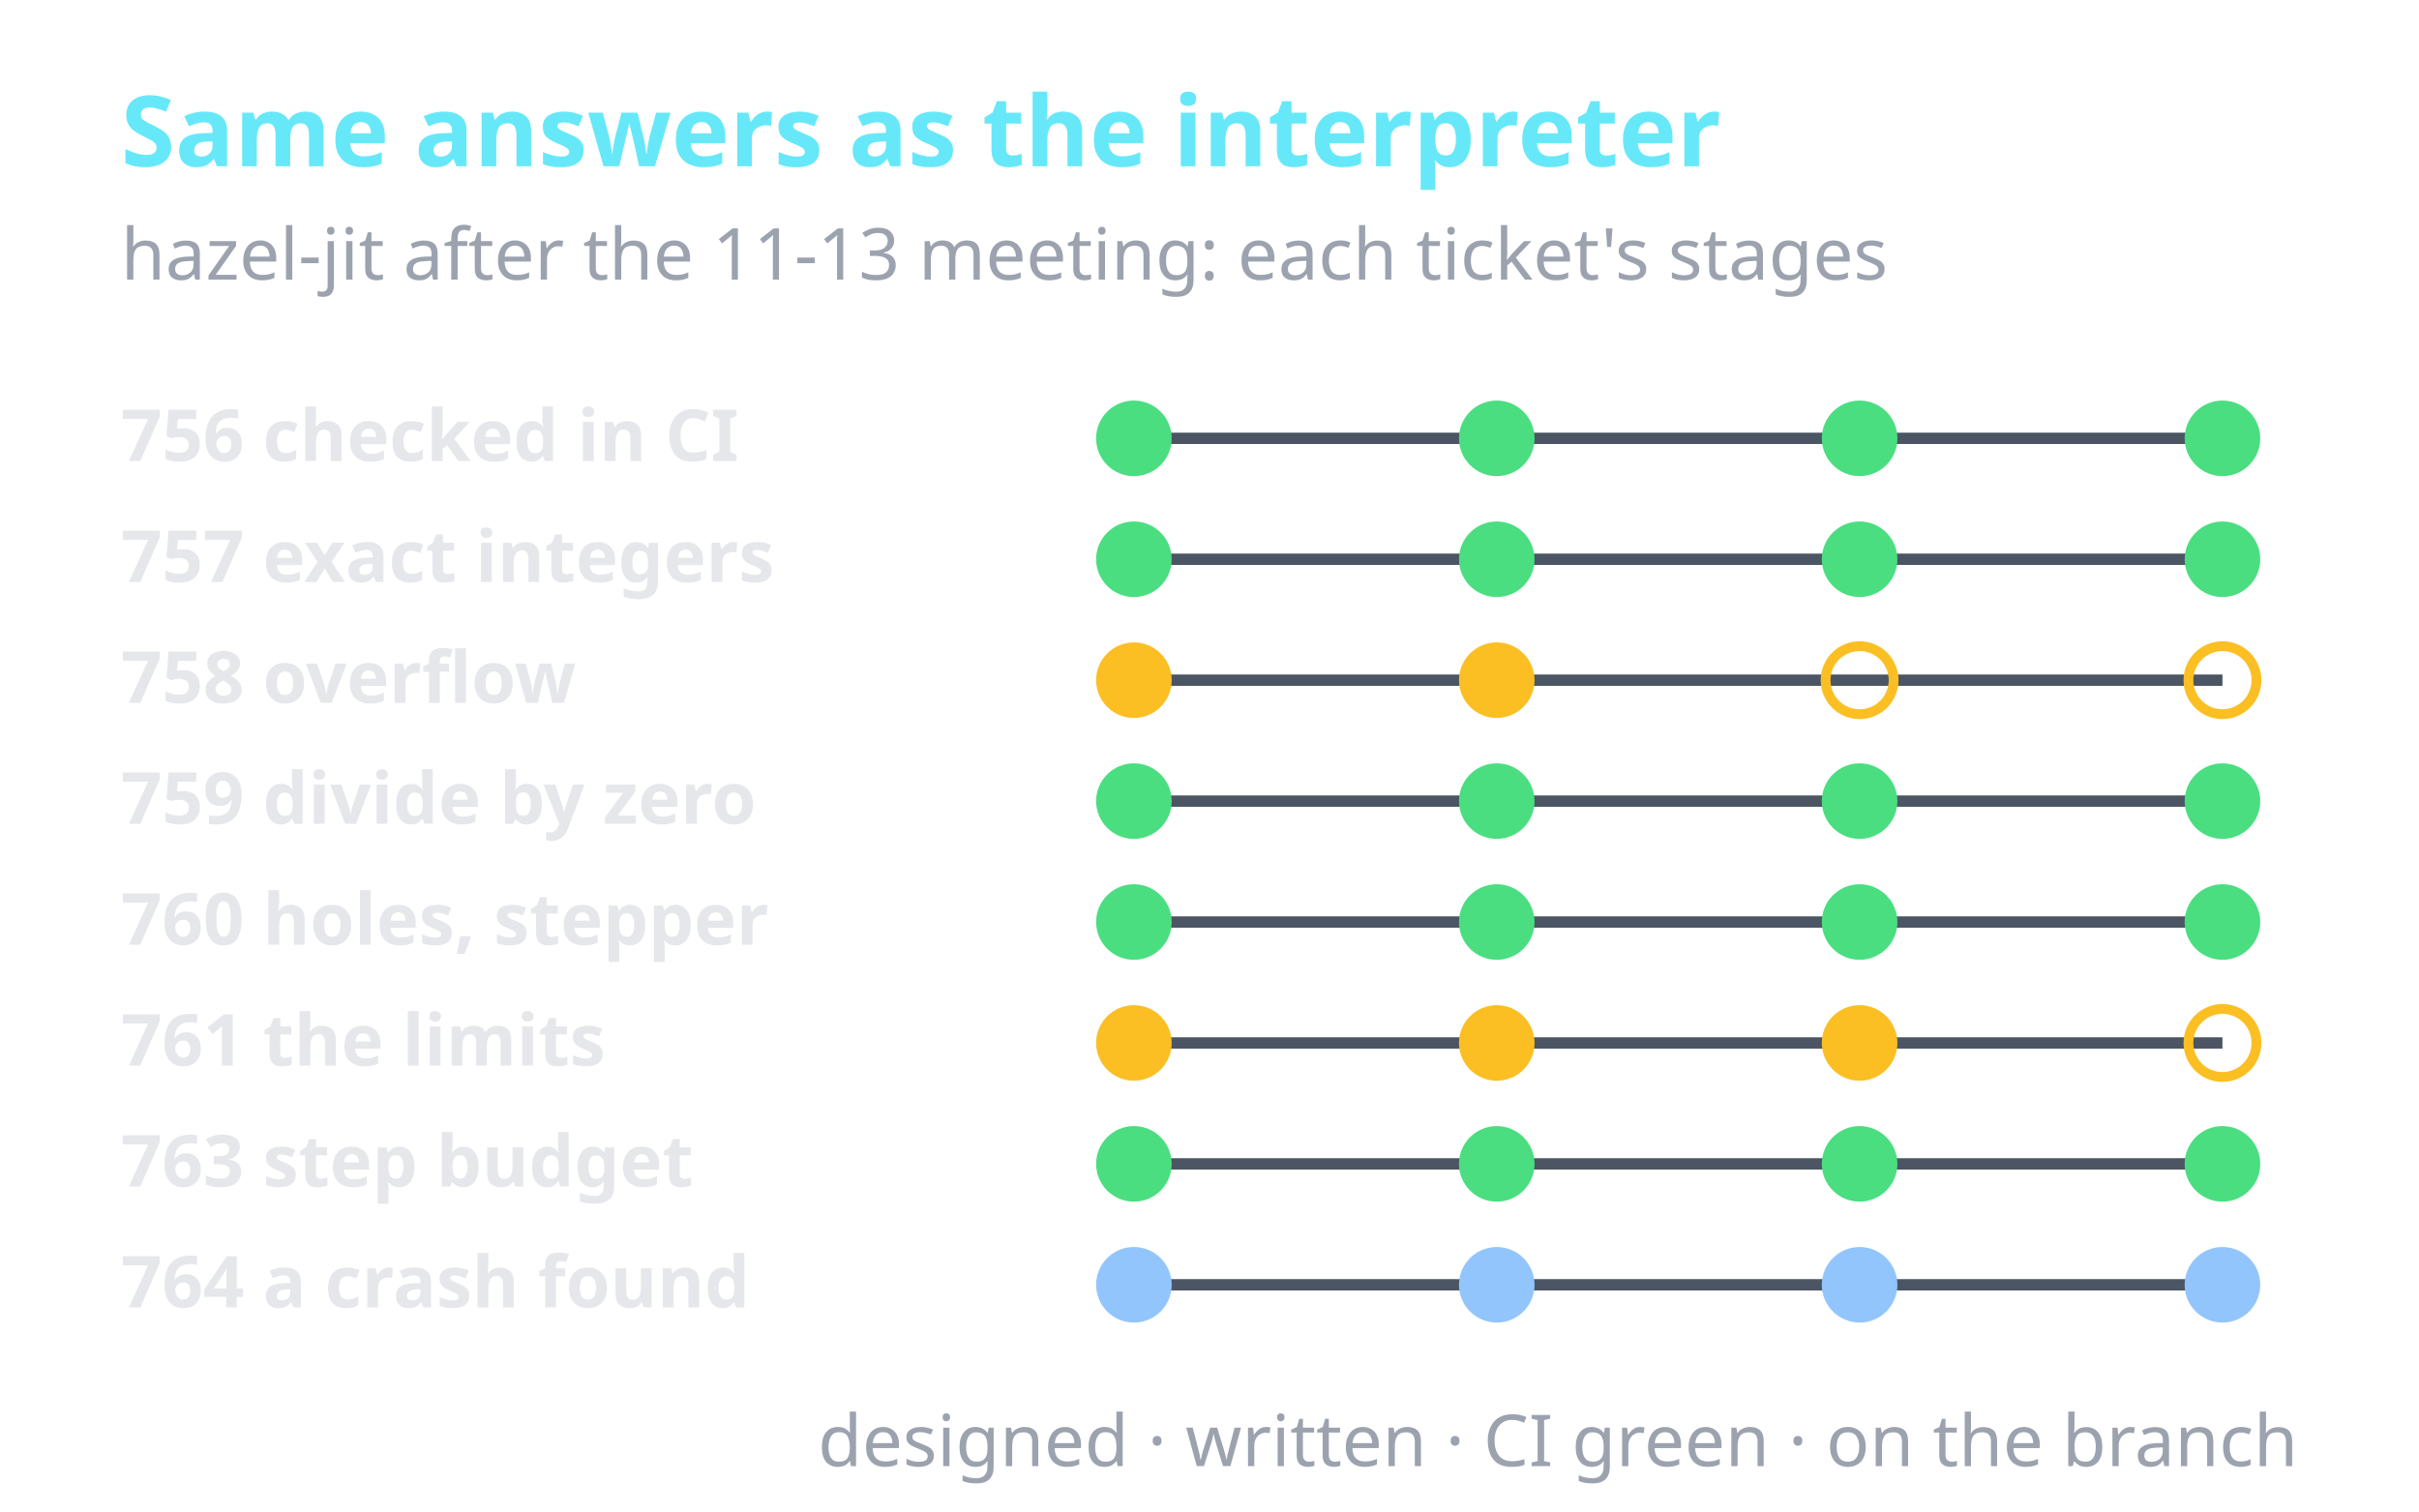
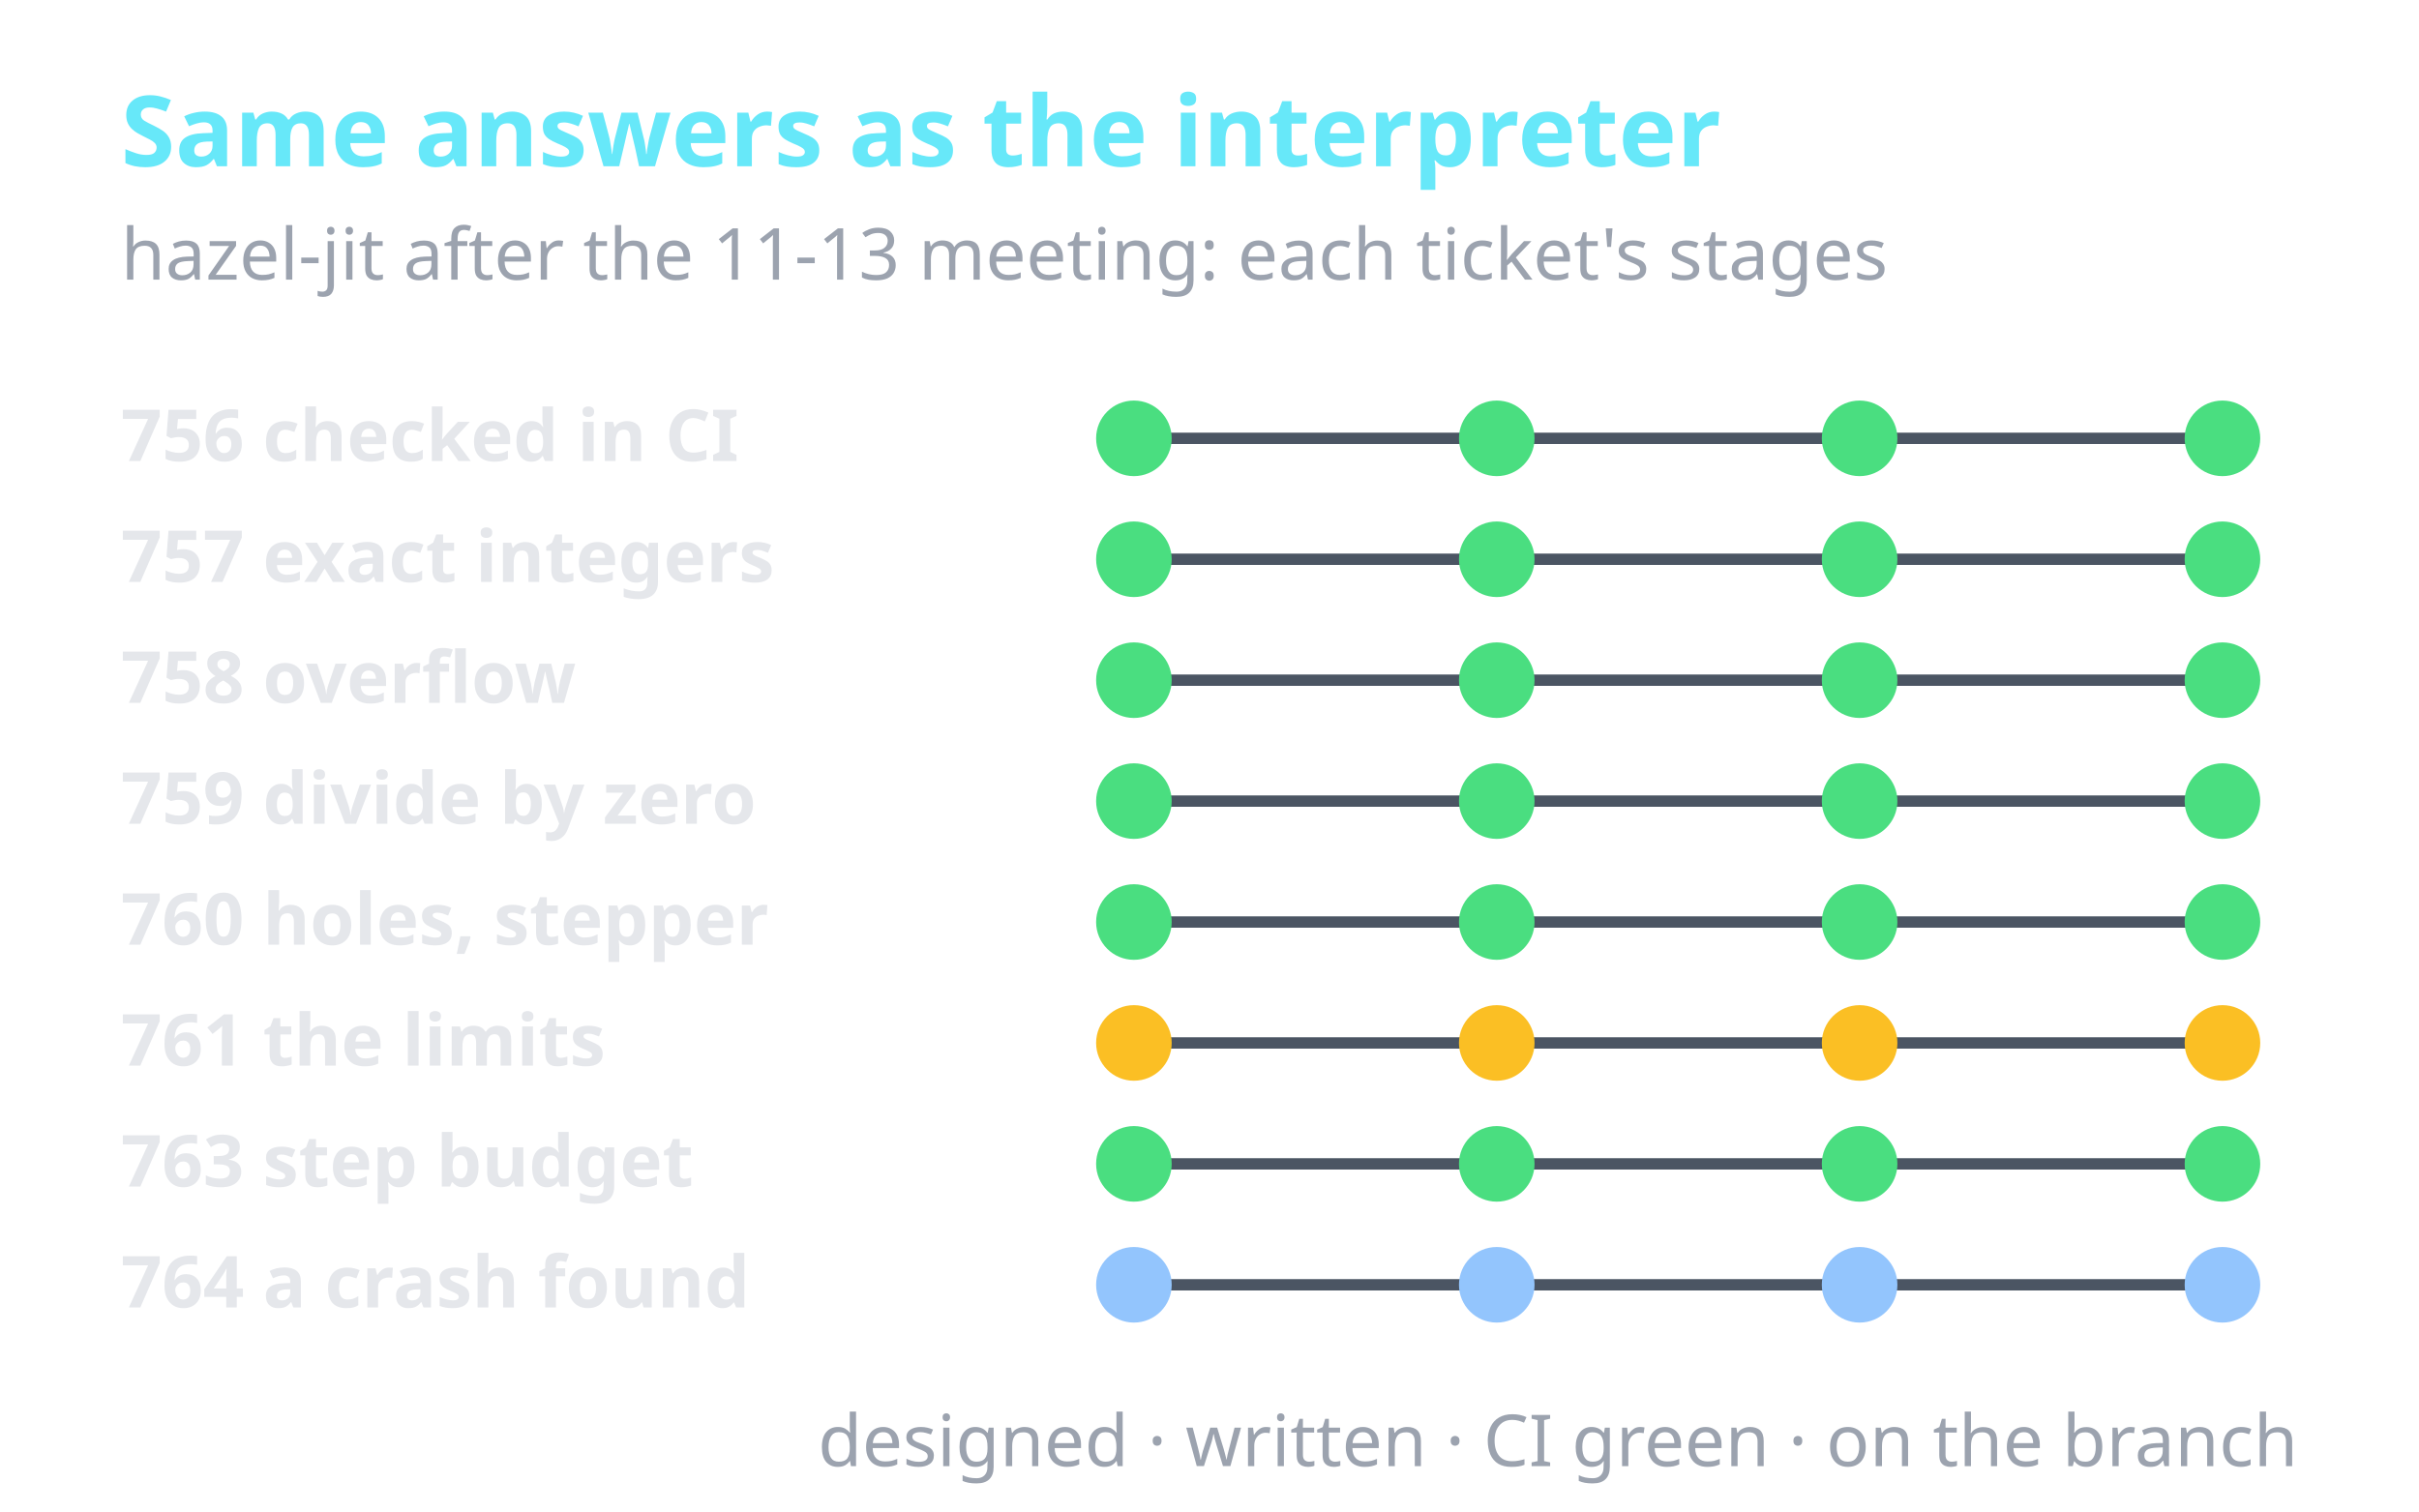
<svg xmlns="http://www.w3.org/2000/svg" viewBox="0 0 320 200" width="320" height="200">
  <style>.h{fill:#0e7490;font:700 13px system-ui,sans-serif}.m{fill:#6b7280;font:9.5px system-ui,sans-serif}.t{fill:#374151;font:600 9.5px system-ui,sans-serif}.ln{stroke:#d1d5db;stroke-width:1.5}
.d{fill:#15803d}.p{fill:#b45309}.w{fill:#9ca3af}.b{fill:#2563eb}.od{fill:none;stroke:#15803d;stroke-width:1.3}.op{fill:none;stroke:#b45309;stroke-width:1.3}.ow{fill:none;stroke:#9ca3af;stroke-width:1.3}
.h{fill:#67e8f9}.m{fill:#9ca3af}.t{fill:#e5e7eb}.ln{stroke:#4b5563}.d{fill:#4ade80}.p{fill:#fbbf24}.w{fill:#6b7280}.b{fill:#93c5fd}.od{stroke:#4ade80}.op{stroke:#fbbf24}.ow{stroke:#6b7280}
</style>
  <text class="h" x="16" y="22">Same answers as the interpreter</text>
  <text class="m" x="16" y="37">hazel-jit after the 11-13 meeting: each ticket's stages</text>
  <g transform="translate(0,52)">
    <text class="t" x="16" y="9">756 checked in CI</text>
    <line class="ln" x1="150" y1="6" x2="294" y2="6" />
    <circle class="d" cx="150" cy="6" r="5" />
    <circle class="d" cx="198" cy="6" r="5" />
    <circle class="d" cx="246" cy="6" r="5" />
    <circle class="d" cx="294" cy="6" r="5" />
  </g>
  <g transform="translate(0,68)">
    <text class="t" x="16" y="9">757 exact integers</text>
    <line class="ln" x1="150" y1="6" x2="294" y2="6" />
    <circle class="d" cx="150" cy="6" r="5" />
    <circle class="d" cx="198" cy="6" r="5" />
    <circle class="d" cx="246" cy="6" r="5" />
    <circle class="d" cx="294" cy="6" r="5" />
  </g>
  <g transform="translate(0,84)">
    <text class="t" x="16" y="9">758 overflow</text>
    <line class="ln" x1="150" y1="6" x2="294" y2="6" />
-     <circle class="p" cx="150" cy="6" r="5" />
-     <circle class="p" cx="198" cy="6" r="5" />
-     <circle class="op" cx="246" cy="6" r="4.5" />
-     <circle class="op" cx="294" cy="6" r="4.5" />
+     <circle class="d" cx="150" cy="6" r="5" />
+     <circle class="d" cx="198" cy="6" r="5" />
+     <circle class="d" cx="246" cy="6" r="5" />
+     <circle class="d" cx="294" cy="6" r="5" />
  </g>
  <g transform="translate(0,100)">
    <text class="t" x="16" y="9">759 divide by zero</text>
    <line class="ln" x1="150" y1="6" x2="294" y2="6" />
    <circle class="d" cx="150" cy="6" r="5" />
    <circle class="d" cx="198" cy="6" r="5" />
    <circle class="d" cx="246" cy="6" r="5" />
    <circle class="d" cx="294" cy="6" r="5" />
  </g>
  <g transform="translate(0,116)">
    <text class="t" x="16" y="9">760 holes, stepper</text>
    <line class="ln" x1="150" y1="6" x2="294" y2="6" />
    <circle class="d" cx="150" cy="6" r="5" />
    <circle class="d" cx="198" cy="6" r="5" />
    <circle class="d" cx="246" cy="6" r="5" />
    <circle class="d" cx="294" cy="6" r="5" />
  </g>
  <g transform="translate(0,132)">
    <text class="t" x="16" y="9">761 the limits</text>
    <line class="ln" x1="150" y1="6" x2="294" y2="6" />
    <circle class="p" cx="150" cy="6" r="5" />
    <circle class="p" cx="198" cy="6" r="5" />
    <circle class="p" cx="246" cy="6" r="5" />
-     <circle class="op" cx="294" cy="6" r="4.5" />
+     <circle class="p" cx="294" cy="6" r="5" />
  </g>
  <g transform="translate(0,148)">
    <text class="t" x="16" y="9">763 step budget</text>
    <line class="ln" x1="150" y1="6" x2="294" y2="6" />
    <circle class="d" cx="150" cy="6" r="5" />
    <circle class="d" cx="198" cy="6" r="5" />
    <circle class="d" cx="246" cy="6" r="5" />
    <circle class="d" cx="294" cy="6" r="5" />
  </g>
  <g transform="translate(0,164)">
    <text class="t" x="16" y="9">764 a crash found</text>
    <line class="ln" x1="150" y1="6" x2="294" y2="6" />
    <circle class="b" cx="150" cy="6" r="5" />
    <circle class="b" cx="198" cy="6" r="5" />
    <circle class="b" cx="246" cy="6" r="5" />
    <circle class="b" cx="294" cy="6" r="5" />
  </g>
  <text class="m" x="304" y="194" text-anchor="end">designed · written · CI green · on the branch</text>
</svg>
